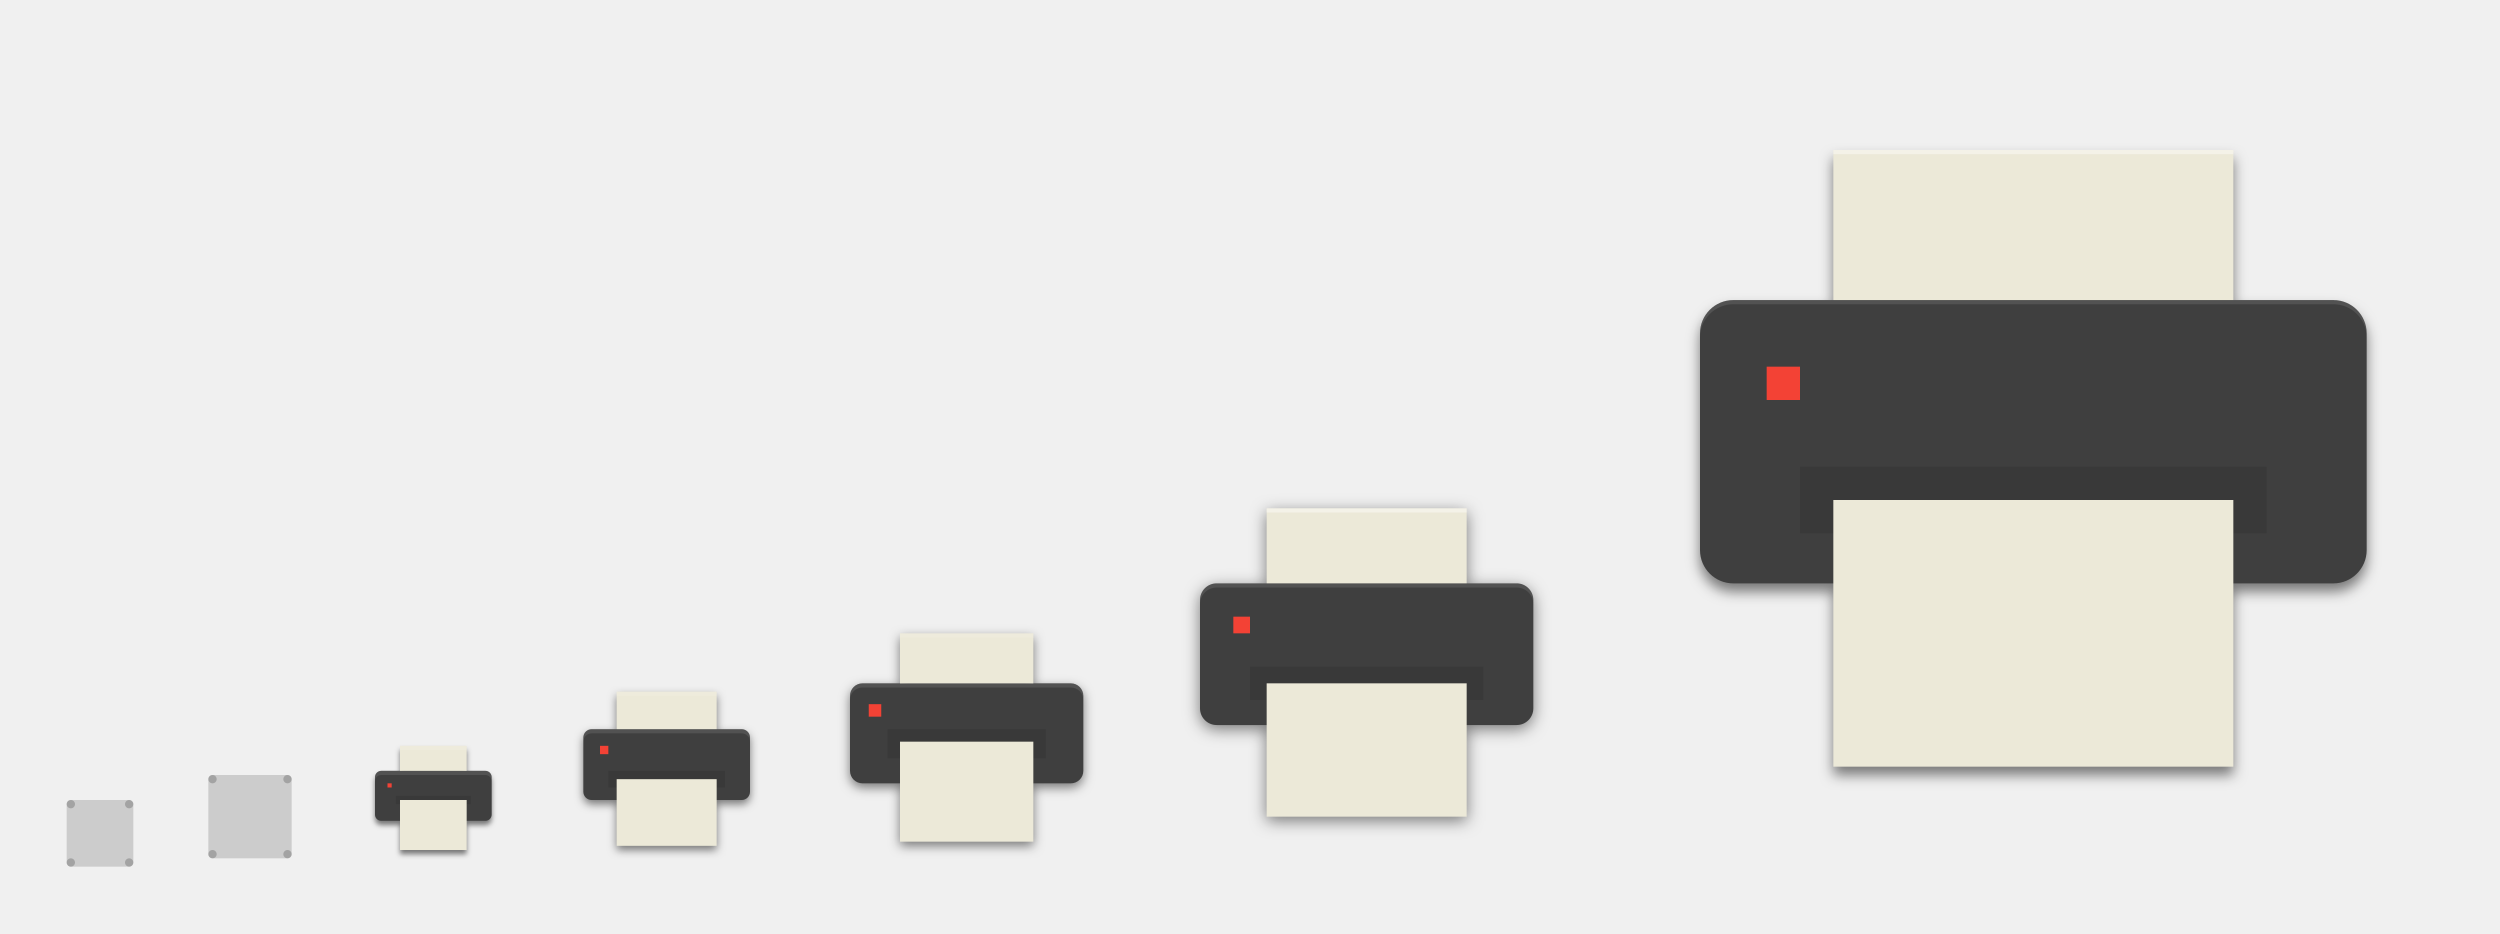
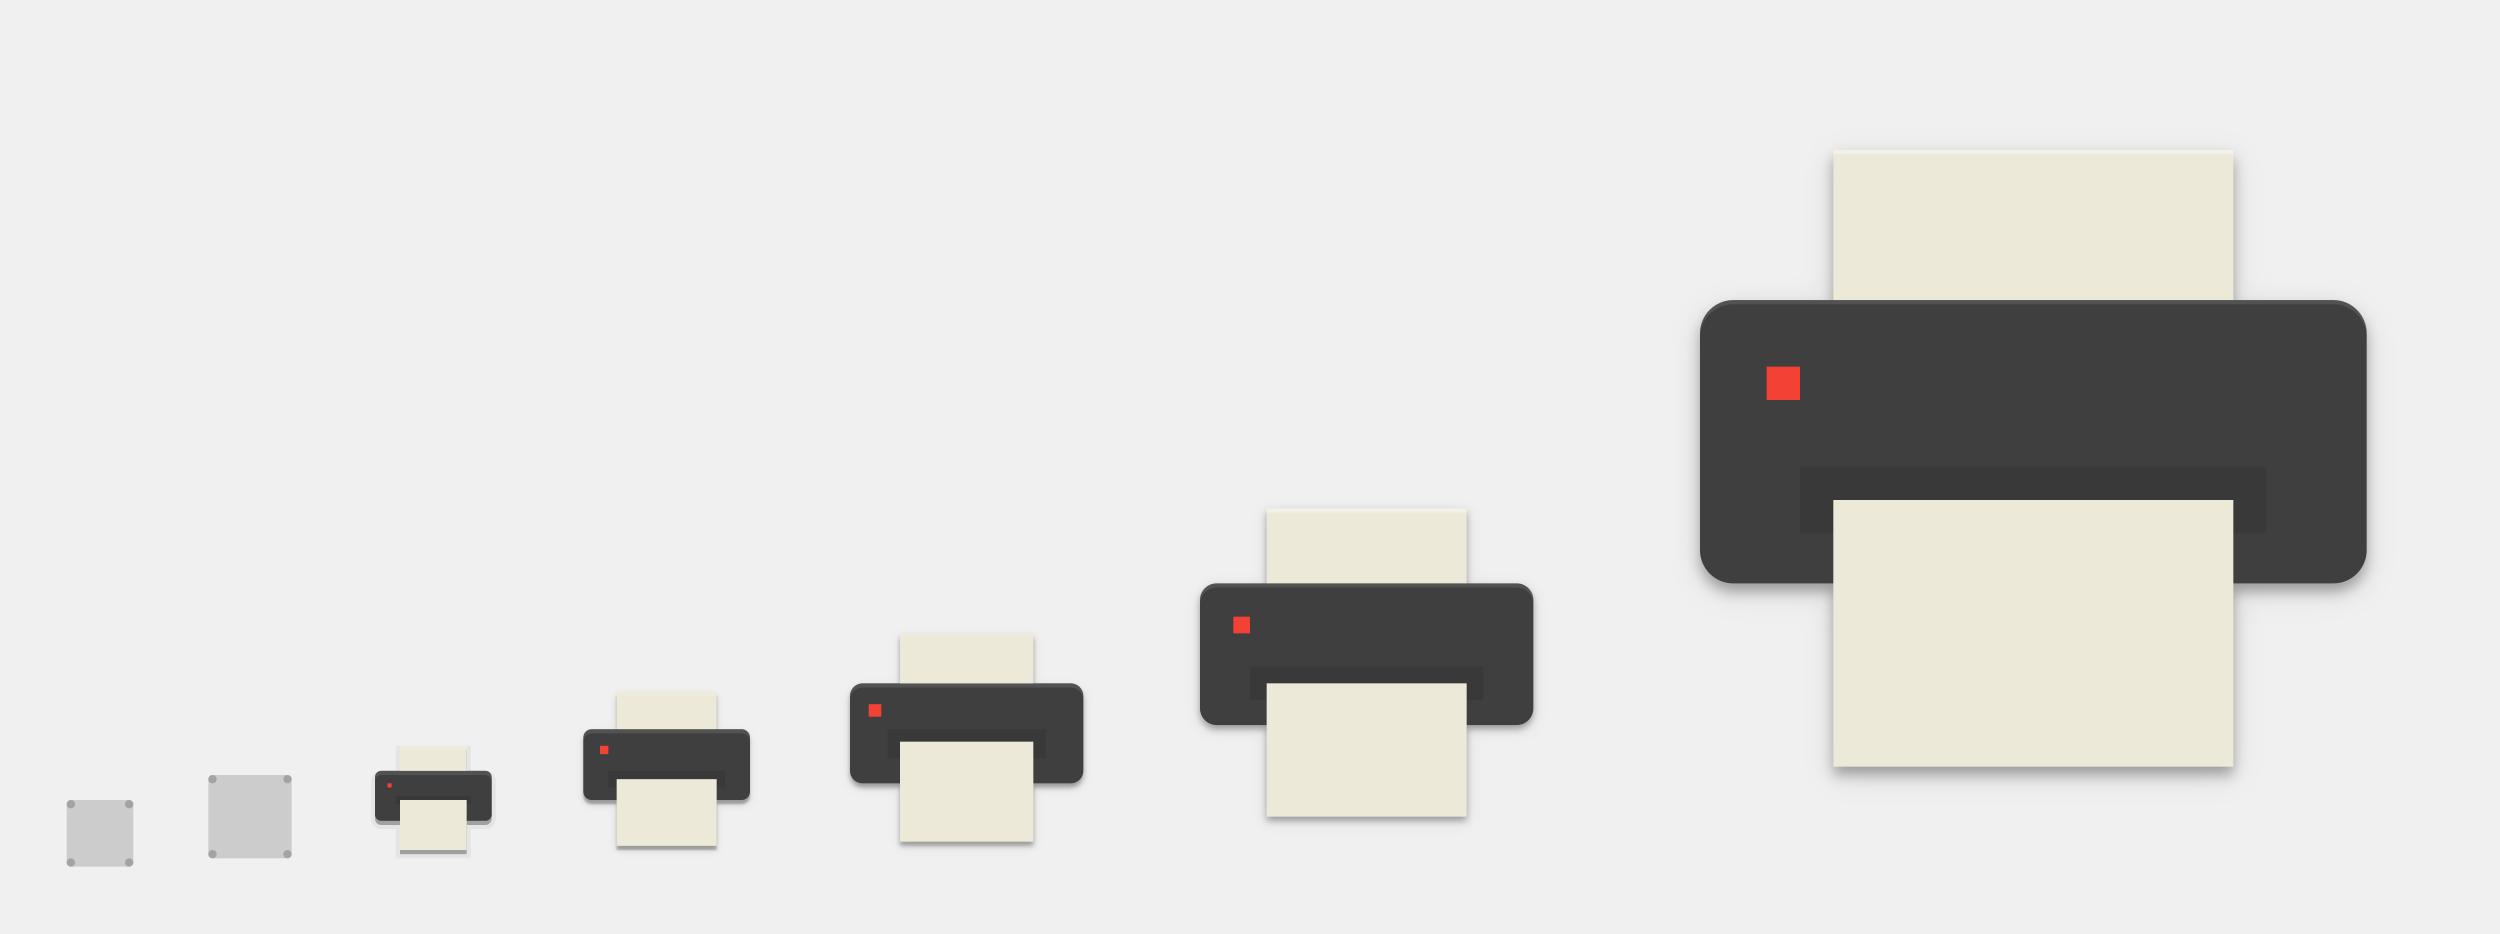
<svg xmlns="http://www.w3.org/2000/svg" xmlns:ns1="http://www.openswatchbook.org/uri/2009/osb" width="600" height="224" id="svg11300" version="1.0" style="display:inline;enable-background:new">
  <defs id="defs3">
    <linearGradient ns1:paint="solid" id="linearGradient5606">
      <stop style="stop-color:#000000;stop-opacity:1;" offset="0" id="stop5608" />
    </linearGradient>
-     <filter style="color-interpolation-filters:sRGB" id="filter4478" x="-0.058" width="1.115" y="-0.062" height="1.125">
-       <feGaussianBlur stdDeviation="0.963" id="feGaussianBlur4480" />
-     </filter>
-     <filter style="color-interpolation-filters:sRGB" id="filter4669" x="-0.057" width="1.114" y="-0.064" height="1.127">
-       <feGaussianBlur stdDeviation="0.662" id="feGaussianBlur4671" />
-     </filter>
    <filter style="color-interpolation-filters:sRGB" id="filter4768" x="-0.023" width="1.046" y="-0.025" height="1.05">
      <feGaussianBlur stdDeviation="1.54" id="feGaussianBlur4770" />
    </filter>
-     <filter style="color-interpolation-filters:sRGB" id="filter4798" x="-0.058" width="1.115" y="-0.062" height="1.125">
-       <feGaussianBlur stdDeviation="1.925" id="feGaussianBlur4800" />
+     <filter style="color-interpolation-filters:sRGB" id="filter4216" x="-0.023" width="1.046" y="-0.025" height="1.05">
+       <feGaussianBlur stdDeviation="0.385" id="feGaussianBlur4218" />
    </filter>
-     <filter style="color-interpolation-filters:sRGB" id="filter4853" x="-0.057" width="1.114" y="-0.064" height="1.127">
-       <feGaussianBlur stdDeviation="1.325" id="feGaussianBlur4855" />
+     <filter style="color-interpolation-filters:sRGB" id="filter4222" x="-0.058" width="1.115" y="-0.062" height="1.125">
+       <feGaussianBlur stdDeviation="0.963" id="feGaussianBlur4224" />
+     </filter>
+     <filter style="color-interpolation-filters:sRGB" id="filter4228" x="-0.058" width="1.115" y="-0.062" height="1.125">
+       <feGaussianBlur stdDeviation="3.85" id="feGaussianBlur4230" />
+     </filter>
+     <filter style="color-interpolation-filters:sRGB" id="filter4232" x="-0.023" width="1.046" y="-0.025" height="1.05">
+       <feGaussianBlur stdDeviation="0.77" id="feGaussianBlur4234" />
+     </filter>
+     <filter style="color-interpolation-filters:sRGB" id="filter4246" x="-0.058" width="1.115" y="-0.062" height="1.125">
+       <feGaussianBlur stdDeviation="1.925" id="feGaussianBlur4248" />
+     </filter>
+     <filter style="color-interpolation-filters:sRGB" id="filter4250" x="-0.023" width="1.045" y="-0.025" height="1.051">
+       <feGaussianBlur stdDeviation="0.53" id="feGaussianBlur4252" />
+     </filter>
+     <filter style="color-interpolation-filters:sRGB" id="filter4256" x="-0.057" width="1.114" y="-0.064" height="1.127">
+       <feGaussianBlur stdDeviation="1.325" id="feGaussianBlur4258" />
    </filter>
  </defs>
  <g style="display:inline" id="layer1" transform="translate(0,-76)">
    <g style="display:none" id="layer7">
      <text y="59.745" xml:space="preserve" x="15.007" style="font-style:normal;font-variant:normal;font-weight:normal;font-stretch:normal;font-size:18px;font-family:'DejaVu Sans';-inkscape-font-specification:'DejaVu Sans';display:inline;fill:#000000;fill-opacity:1;stroke:none;enable-background:new" id="context">
        <tspan style="font-style:normal;font-variant:normal;font-weight:normal;font-stretch:normal;font-family:'DejaVu Sans';-inkscape-font-specification:'DejaVu Sans'" y="59.745" x="15.007" id="tspan3933">devices</tspan>
      </text>
      <text y="59.745" xml:space="preserve" x="142.488" style="font-style:normal;font-variant:normal;font-weight:bold;font-stretch:normal;font-size:18px;line-height:125%;font-family:'DejaVu Sans';-inkscape-font-specification:'DejaVu Sans Bold';text-align:start;writing-mode:lr-tb;text-anchor:start;display:inline;fill:#000000;fill-opacity:1;stroke:none;enable-background:new" id="icon-name">
        <tspan style="font-style:normal;font-variant:normal;font-weight:bold;font-stretch:normal;font-size:18px;font-family:'DejaVu Sans';-inkscape-font-specification:'DejaVu Sans Bold'" y="59.745" x="142.488" id="tspan3937">printer</tspan>
      </text>
      <rect style="display:inline;overflow:visible;visibility:visible;fill:#e9e9e9;fill-opacity:1;fill-rule:nonzero;stroke:none;stroke-width:2;marker:none;enable-background:accumulate" id="rect16x16" width="16" height="16" x="-32" y="268" transform="scale(-1,1)" />
      <rect style="display:inline;overflow:visible;visibility:visible;fill:#e9e9e9;fill-opacity:1;fill-rule:nonzero;stroke:none;stroke-width:2;marker:none;enable-background:accumulate" id="rect24x24" width="24" height="24" x="-72" y="260" transform="scale(-1,1)" />
      <rect style="display:inline;overflow:visible;visibility:visible;fill:#e9e9e9;fill-opacity:1;fill-rule:nonzero;stroke:none;stroke-width:2;marker:none;enable-background:accumulate" id="rect32x32" width="32" height="32" x="-120" y="252" transform="scale(-1,1)" />
      <rect y="236" x="-184" height="48" width="48" id="rect48x48" style="display:inline;overflow:visible;visibility:visible;fill:#e9e9e9;fill-opacity:1;fill-rule:nonzero;stroke:none;stroke-width:2;marker:none;enable-background:accumulate" transform="scale(-1,1)" />
      <rect style="display:inline;overflow:visible;visibility:visible;fill:#e9e9e9;fill-opacity:1;fill-rule:nonzero;stroke:none;stroke-width:2;marker:none;enable-background:accumulate" id="rect256x256" width="192" height="192" x="-584" y="92" transform="scale(-1,1)" />
      <rect y="188" x="-376" height="96" width="96" id="rect3949" style="display:inline;overflow:visible;visibility:visible;fill:#e9e9e9;fill-opacity:1;fill-rule:nonzero;stroke:none;stroke-width:2;marker:none;enable-background:accumulate" transform="scale(-1,1)" />
      <rect style="display:inline;overflow:visible;visibility:visible;fill:#e9e9e9;fill-opacity:1;fill-rule:nonzero;stroke:none;stroke-width:2;marker:none;enable-background:accumulate" id="rect3951" width="64" height="64" x="-264" y="220" transform="scale(-1,1)" />
    </g>
    <g id="layer6" style="display:inline">
-       <path style="opacity:0.5;fill:#000000;fill-opacity:1;stroke:none;filter:url(#filter4853)" d="m 216,229 0,12 -9,0 c -1.662,0 -3,1.338 -3,3 l 0,18 c 0,1.662 1.338,3 3,3 l 9,0 0,14 32,0 0,-14 9,0 c 1.662,0 3,-1.338 3,-3 l 0,-18 c 0,-1.662 -1.338,-3 -3,-3 l -9,0 0,-12 -32,0 z" id="rect4834" />
-       <path style="fill:#000000;fill-opacity:1;stroke:none;filter:url(#filter4798);opacity:0.5" d="m 304,199 0,1 0,17.008 -12,0 c -0.831,0 -1.602,0.251 -2.24,0.682 -0.213,0.143 -0.409,0.308 -0.59,0.488 -0.181,0.181 -0.345,0.377 -0.488,0.59 0,0 0,0.002 0,0.002 -0.43,0.638 -0.682,1.407 -0.682,2.238 l 0,1 0,25 c 0,2.216 1.784,4 4,4 l 12,0 0,21.992 48,0 0,-21.992 12,0 c 2.216,0 4,-1.784 4,-4 l 0,-26 c 0,-0.831 -0.251,-1.602 -0.682,-2.24 -0.143,-0.213 -0.308,-0.409 -0.488,-0.59 -0.181,-0.181 -0.377,-0.345 -0.59,-0.488 C 365.602,217.259 364.831,217.008 364,217.008 l -12,0 0,-17.008 0,-1 -48,0 z" id="rect4785" />
-       <path style="fill:#000000;fill-opacity:1;stroke:none;opacity:0.5;filter:url(#filter4768)" d="m 440,114 0,36.016 -24,0 c -4.432,0 -8,3.568 -8,8 l 0,52 c 0,4.432 3.568,8 8,8 l 24,0 0,43.984 96,0 0,-43.984 24,0 c 4.432,0 8,-3.568 8,-8 l 0,-52 c 0,-4.432 -3.568,-8 -8,-8 l -24,0 0,-36.016 -96,0 z" id="rect4745" />
-       <path style="fill:#000000;fill-opacity:1;stroke:none;opacity:0.5;filter:url(#filter4669)" d="m 96,256 0,6 -4.5,0 c -0.831,0 -1.5,0.669 -1.5,1.5 l 0,9 c 0,0.831 0.669,1.5 1.5,1.5 l 4.5,0 0,7 16,0 0,-7 4.5,0 c 0.831,0 1.5,-0.669 1.5,-1.5 l 0,-9 c 0,-0.831 -0.669,-1.5 -1.5,-1.5 l -4.5,0 0,-6 -16,0 z" id="rect4654" />
-       <path style="fill:#000000;fill-opacity:1;stroke:none;filter:url(#filter4478);opacity:0.5" d="m 148,243 0,9.004 -6,0 c -1.108,0 -2,0.892 -2,2 l 0,13 c 0,1.108 0.892,2 2,2 l 6,0 0,10.996 24,0 0,-10.996 6,0 c 1.108,0 2,-0.892 2,-2 l 0,-13 c 0,-1.108 -0.892,-2 -2,-2 l -6,0 0,-9.004 -24,0 z" id="rect4467" />
+       <path id="path4264" d="m 96,256 0,6 -4.5,0 c -0.831,0 -1.5,0.669 -1.5,1.5 l 0,9 c 0,0.831 0.669,1.5 1.5,1.5 l 4.5,0 0,7 16,0 0,-7 4.5,0 c 0.831,0 1.5,-0.669 1.5,-1.5 l 0,-9 c 0,-0.831 -0.669,-1.5 -1.5,-1.5 l -4.5,0 0,-6 -16,0 z" style="fill:#000000;fill-opacity:1;stroke:#000000;opacity:0.05;stroke-opacity:1;stroke-width:2;stroke-miterlimit:4;stroke-dasharray:none" />
+       <path id="path4254" d="m 216,229 0,12 -9,0 c -1.662,0 -3,1.338 -3,3 l 0,18 c 0,1.662 1.338,3 3,3 l 9,0 0,14 32,0 0,-14 9,0 c 1.662,0 3,-1.338 3,-3 l 0,-18 c 0,-1.662 -1.338,-3 -3,-3 l -9,0 0,-12 -32,0 z" style="opacity:0.1;fill:#000000;fill-opacity:1;stroke:none;filter:url(#filter4256)" />
+       <path id="path4236" d="m 304,199 0,1 0,17.008 -12,0 c -0.831,0 -1.602,0.251 -2.24,0.682 -0.213,0.143 -0.409,0.308 -0.59,0.488 -0.181,0.181 -0.345,0.377 -0.488,0.59 0,0 0,0.002 0,0.002 -0.43,0.638 -0.682,1.407 -0.682,2.238 l 0,1 0,25 c 0,2.216 1.784,4 4,4 l 12,0 0,21.992 48,0 0,-21.992 12,0 c 2.216,0 4,-1.784 4,-4 l 0,-26 c 0,-0.831 -0.251,-1.602 -0.682,-2.24 -0.143,-0.213 -0.308,-0.409 -0.488,-0.59 -0.181,-0.181 -0.377,-0.345 -0.59,-0.488 C 365.602,217.259 364.831,217.008 364,217.008 l -12,0 0,-17.008 0,-1 -48,0 z" style="fill:#000000;fill-opacity:1;stroke:none;opacity:0.1;filter:url(#filter4246)" />
+       <path id="path4226" d="m 440,114 0,36.016 -24,0 c -4.432,0 -8,3.568 -8,8 l 0,52 c 0,4.432 3.568,8 8,8 l 24,0 0,43.984 96,0 0,-43.984 24,0 c 4.432,0 8,-3.568 8,-8 l 0,-52 c 0,-4.432 -3.568,-8 -8,-8 l -24,0 0,-36.016 -96,0 z" style="fill:#000000;fill-opacity:1;stroke:none;opacity:0.1;filter:url(#filter4228)" />
+       <path id="path4220" d="m 148,243 0,9.004 -6,0 c -1.108,0 -2,0.892 -2,2 l 0,13 c 0,1.108 0.892,2 2,2 l 6,0 0,10.996 24,0 0,-10.996 6,0 c 1.108,0 2,-0.892 2,-2 l 0,-13 c 0,-1.108 -0.892,-2 -2,-2 l -6,0 0,-9.004 -24,0 z" style="fill:#000000;fill-opacity:1;stroke:none;opacity:0.1;filter:url(#filter4222)" />
+       <path style="opacity:0.3;fill:#000000;fill-opacity:1;stroke:none;filter:url(#filter4250)" d="m 216,229 0,12 -9,0 c -1.662,0 -3,1.338 -3,3 l 0,18 c 0,1.662 1.338,3 3,3 l 9,0 0,14 32,0 0,-14 9,0 c 1.662,0 3,-1.338 3,-3 l 0,-18 c 0,-1.662 -1.338,-3 -3,-3 l -9,0 0,-12 -32,0 z" id="rect4834" />
+       <path style="fill:#000000;fill-opacity:1;stroke:none;opacity:0.3;filter:url(#filter4232)" d="m 304,199 0,1 0,17.008 -12,0 c -0.831,0 -1.602,0.251 -2.24,0.682 -0.213,0.143 -0.409,0.308 -0.59,0.488 -0.181,0.181 -0.345,0.377 -0.488,0.59 0,0 0,0.002 0,0.002 -0.43,0.638 -0.682,1.407 -0.682,2.238 l 0,1 0,25 c 0,2.216 1.784,4 4,4 l 12,0 0,21.992 48,0 0,-21.992 12,0 c 2.216,0 4,-1.784 4,-4 l 0,-26 c 0,-0.831 -0.251,-1.602 -0.682,-2.24 -0.143,-0.213 -0.308,-0.409 -0.488,-0.59 -0.181,-0.181 -0.377,-0.345 -0.59,-0.488 C 365.602,217.259 364.831,217.008 364,217.008 l -12,0 0,-17.008 0,-1 -48,0 z" id="rect4785" />
+       <path style="fill:#000000;fill-opacity:1;stroke:none;opacity:0.3;filter:url(#filter4768)" d="m 440,114 0,36.016 -24,0 c -4.432,0 -8,3.568 -8,8 l 0,52 c 0,4.432 3.568,8 8,8 l 24,0 0,43.984 96,0 0,-43.984 24,0 c 4.432,0 8,-3.568 8,-8 l 0,-52 c 0,-4.432 -3.568,-8 -8,-8 l -24,0 0,-36.016 -96,0 z" id="rect4745" />
+       <path style="fill:#000000;fill-opacity:1;stroke:none;opacity:0.3;" d="m 96,256 0,6 -4.5,0 c -0.831,0 -1.5,0.669 -1.5,1.5 l 0,9 c 0,0.831 0.669,1.5 1.5,1.5 l 4.5,0 0,7 16,0 0,-7 4.5,0 c 0.831,0 1.5,-0.669 1.5,-1.5 l 0,-9 c 0,-0.831 -0.669,-1.5 -1.5,-1.5 l -4.5,0 0,-6 -16,0 z" id="rect4654" />
+       <path style="fill:#000000;fill-opacity:1;stroke:none;opacity:0.3;filter:url(#filter4216)" d="m 148,243 0,9.004 -6,0 c -1.108,0 -2,0.892 -2,2 l 0,13 c 0,1.108 0.892,2 2,2 l 6,0 0,10.996 24,0 0,-10.996 6,0 c 1.108,0 2,-0.892 2,-2 l 0,-13 c 0,-1.108 -0.892,-2 -2,-2 l -6,0 0,-9.004 -24,0 z" id="rect4467" />
      <rect ry="1" rx="1" y="-70" x="-282" height="20" width="20" id="rect4243" style="fill:#cccccc;fill-opacity:1;stroke:none" transform="matrix(0,-1,-1,0,0,0)" />
      <rect transform="matrix(0,-1,-1,0,0,0)" style="display:inline;fill:#cccccc;fill-opacity:1;stroke:none;enable-background:new" id="rect4265" width="16" height="16" x="-284" y="-32" rx="1" ry="1" />
      <circle id="circle8371" style="opacity:0.2;fill:#000000;fill-opacity:1;stroke:none" cx="31" cy="269" r="1" />
      <circle r="1" cy="283" cx="31" style="opacity:0.2;fill:#000000;fill-opacity:1;stroke:none" id="circle8373" />
      <circle id="circle8375" style="opacity:0.2;fill:#000000;fill-opacity:1;stroke:none" cx="17" cy="283" r="1" />
      <circle r="1" cy="269" cx="17" style="opacity:0.2;fill:#000000;fill-opacity:1;stroke:none" id="circle8377" />
      <circle r="1" cy="263" cx="69" style="opacity:0.2;fill:#000000;fill-opacity:1;stroke:none" id="circle4369" />
      <circle id="circle4371" style="opacity:0.2;fill:#000000;fill-opacity:1;stroke:none" cx="69" cy="281" r="1" />
      <circle r="1" cy="281" cx="51" style="opacity:0.2;fill:#000000;fill-opacity:1;stroke:none" id="circle4373" />
      <circle id="circle4375" style="opacity:0.2;fill:#000000;fill-opacity:1;stroke:none" cx="51" cy="263" r="1" />
      <rect transform="matrix(0,-1,-1,0,0,0)" style="fill:#3f3f3f;fill-opacity:1;stroke:none" id="rect4255" width="12" height="28" x="-273" y="-118" rx="1.5" ry="1.5" />
      <rect transform="scale(1,-1)" style="fill:#ece9d8;fill-opacity:1;stroke:none" id="rect4650" width="16" height="6" x="96" y="-261" rx="0" ry="0" />
      <rect y="267" x="95" height="2" width="18" id="rect4870" style="opacity:0.1;fill:#000000;fill-opacity:1;stroke:none;stroke-width:2;stroke-miterlimit:4;stroke-dasharray:none;stroke-opacity:1" />
      <rect ry="0" rx="0" y="-280" x="96" height="12" width="16" id="rect4281" style="fill:#ece9d8;fill-opacity:1;stroke:none" transform="scale(1,-1)" />
      <rect ry="0" rx="0" y="264" x="93" height="1" width="1" id="rect4652" style="opacity:1;fill:#f34235;fill-opacity:1;stroke:none;stroke-width:2;stroke-miterlimit:4;stroke-dasharray:none;stroke-opacity:1" />
      <rect ry="0" rx="0" y="-172" x="-253" height="24" width="11" id="rect4283" style="fill:#ece9d8;fill-opacity:1;stroke:none" transform="matrix(0,-1,-1,0,0,0)" />
      <rect transform="matrix(0,-1,-1,0,0,0)" style="fill:#3f3f3f;fill-opacity:1;stroke:none" id="rect4203" width="17" height="40" x="-268.004" y="-180" rx="2" ry="2" />
      <rect style="opacity:0.1;fill:#000000;fill-opacity:1;stroke:none;stroke-width:2;stroke-miterlimit:4;stroke-dasharray:none;stroke-opacity:1" id="rect4802" width="28" height="4" x="146" y="261" />
      <rect transform="matrix(0,-1,-1,0,0,0)" style="fill:#ece9d8;fill-opacity:1;stroke:none" id="rect4447" width="16" height="24" x="-279" y="-172" rx="0" ry="0" />
      <rect style="opacity:1;fill:#f34235;fill-opacity:1;stroke:none;stroke-width:2;stroke-miterlimit:4;stroke-dasharray:none;stroke-opacity:1" id="rect4457" width="2" height="2" x="144" y="255" rx="0" ry="0" />
      <path style="opacity:0.1;fill:#ffffff;fill-opacity:1;stroke:none" d="m 142,251.004 c -1.108,0 -2,0.892 -2,2 l 0,1 c 0,-1.108 0.892,-2 2,-2 l 36,0 c 1.108,0 2,0.892 2,2 l 0,-1 c 0,-1.108 -0.892,-2 -2,-2 l -36,0 z" id="rect4673" />
      <path style="opacity:0.1;fill:#ffffff;fill-opacity:1;stroke:none" d="m 148,242 0,1 24,0 0,-1 -24,0 z" id="rect4675" />
      <path style="fill:#ffffff;fill-opacity:1;stroke:none;opacity:0.1" d="M 96 179 L 96 180 L 112 180 L 112 179 L 96 179 z " transform="translate(0,76)" id="rect4683" />
      <path style="fill:#ffffff;fill-opacity:1;stroke:none;opacity:0.1" d="M 91.5 185 C 90.669 185 90 185.669 90 186.5 L 90 187.5 C 90 186.669 90.669 186 91.5 186 L 116.5 186 C 117.331 186 118 186.669 118 187.5 L 118 186.5 C 118 185.669 117.331 185 116.5 185 L 91.5 185 z " transform="translate(0,76)" id="rect4688" />
      <rect transform="matrix(0,-1,-1,0,0,0)" style="fill:#ece9d8;fill-opacity:1;stroke:none" id="rect4707" width="22" height="48" x="-220" y="-352" rx="0" ry="0" />
      <rect ry="4" rx="4" y="-368" x="-250.008" height="80" width="34" id="rect4709" style="fill:#3f3f3f;fill-opacity:1;stroke:none" transform="matrix(0,-1,-1,0,0,0)" />
      <rect y="236" x="300" height="8" width="56" id="rect4804" style="opacity:0.1;fill:#000000;fill-opacity:1;stroke:none;stroke-width:2;stroke-miterlimit:4;stroke-dasharray:none;stroke-opacity:1" />
      <rect ry="0" rx="0" y="-352" x="-272" height="48" width="32" id="rect4711" style="fill:#ece9d8;fill-opacity:1;stroke:none" transform="matrix(0,-1,-1,0,0,0)" />
      <rect ry="2" rx="0" y="224" x="296" height="4" width="4" id="rect4713" style="opacity:1;fill:#f34235;fill-opacity:1;stroke:none;stroke-width:2;stroke-miterlimit:4;stroke-dasharray:none;stroke-opacity:1" />
      <path id="path4715" d="m 292,216.008 c -2.216,0 -4,1.784 -4,4 l 0,1 c 0,-2.216 1.784,-4 4,-4 l 72,0 c 2.216,0 4,1.784 4,4 l 0,-1 c 0,-2.216 -1.784,-4 -4,-4 l -72,0 z" style="opacity:0.1;fill:#ffffff;fill-opacity:1;stroke:none" />
      <path id="path4717" d="m 304,198 0,1 48,0 0,-1 z" style="opacity:0.4;fill:#ffffff;fill-opacity:1;stroke:none" />
      <rect ry="0" rx="0" y="-536" x="-156" height="96" width="44" id="rect4724" style="fill:#ece9d8;fill-opacity:1;stroke:none" transform="matrix(0,-1,-1,0,0,0)" />
      <rect transform="matrix(0,-1,-1,0,0,0)" style="fill:#3f3f3f;fill-opacity:1;stroke:none" id="rect4726" width="68" height="160" x="-216.016" y="-568" rx="8" ry="8" />
      <rect style="opacity:0.1;fill:#000000;fill-opacity:1;stroke:none;stroke-width:2;stroke-miterlimit:4;stroke-dasharray:none;stroke-opacity:1" id="rect4806" width="112" height="16" x="432" y="188" />
      <rect transform="matrix(0,-1,-1,0,0,0)" style="fill:#ece9d8;fill-opacity:1;stroke:none" id="rect4728" width="64" height="96" x="-260" y="-536" rx="0" ry="0" />
      <rect style="opacity:1;fill:#f34235;fill-opacity:1;stroke:none;stroke-width:2;stroke-miterlimit:4;stroke-dasharray:none;stroke-opacity:1" id="rect4730" width="8" height="8" x="424" y="164" rx="0" ry="4" />
      <path id="path4732" d="m 416,148.016 c -4.432,0 -8,3.568 -8,8 l 0,1 c 0,-4.432 3.568,-8 8,-8 l 144,0 c 4.432,0 8,3.568 8,8 l 0,-1 c 0,-4.432 -3.568,-8 -8,-8 l -144,0 z" style="opacity:0.1;fill:#ffffff;fill-opacity:1;stroke:none" />
      <path style="opacity:0.4;fill:#ffffff;fill-opacity:1;stroke:none" d="m 440,112 0,1 96,0 0,-1 z" id="path4734" />
      <rect ry="3" rx="3" y="-260" x="-264" height="56" width="24" id="rect4821" style="fill:#3f3f3f;fill-opacity:1;stroke:none" transform="matrix(0,-1,-1,0,0,0)" />
      <rect ry="0" rx="0" y="-240" x="216" height="12" width="32" id="rect4823" style="fill:#ece9d8;fill-opacity:1;stroke:none" transform="scale(1,-1)" />
      <rect y="251" x="213" height="7" width="38" id="rect4872" style="opacity:0.1;fill:#000000;fill-opacity:1;stroke:none;stroke-width:2;stroke-miterlimit:4;stroke-dasharray:none;stroke-opacity:1" />
      <rect transform="scale(1,-1)" style="fill:#ece9d8;fill-opacity:1;stroke:none" id="rect4825" width="32" height="24" x="216" y="-278" rx="0" ry="0" />
      <rect ry="1.5" rx="0" y="245" x="208.5" height="3" width="3" id="rect4832" style="opacity:1;fill:#f34235;fill-opacity:1;stroke:none;stroke-width:2;stroke-miterlimit:4;stroke-dasharray:none;stroke-opacity:1" />
      <path style="fill:#ffffff;fill-opacity:1;stroke:none;opacity:0.1" d="M 207 164 C 205.338 164 204 165.338 204 167 L 204 168 C 204 166.338 205.338 165 207 165 L 257 165 C 258.662 165 260 166.338 260 168 L 260 167 C 260 165.338 258.662 164 257 164 L 207 164 z " transform="translate(0,76)" id="rect4860" />
      <path style="fill:#ffffff;fill-opacity:1;stroke:none;opacity:0.1" d="M 216 152 L 216 153 L 248 153 L 248 152 L 216 152 z " transform="translate(0,76)" id="rect4862" />
    </g>
  </g>
</svg>
